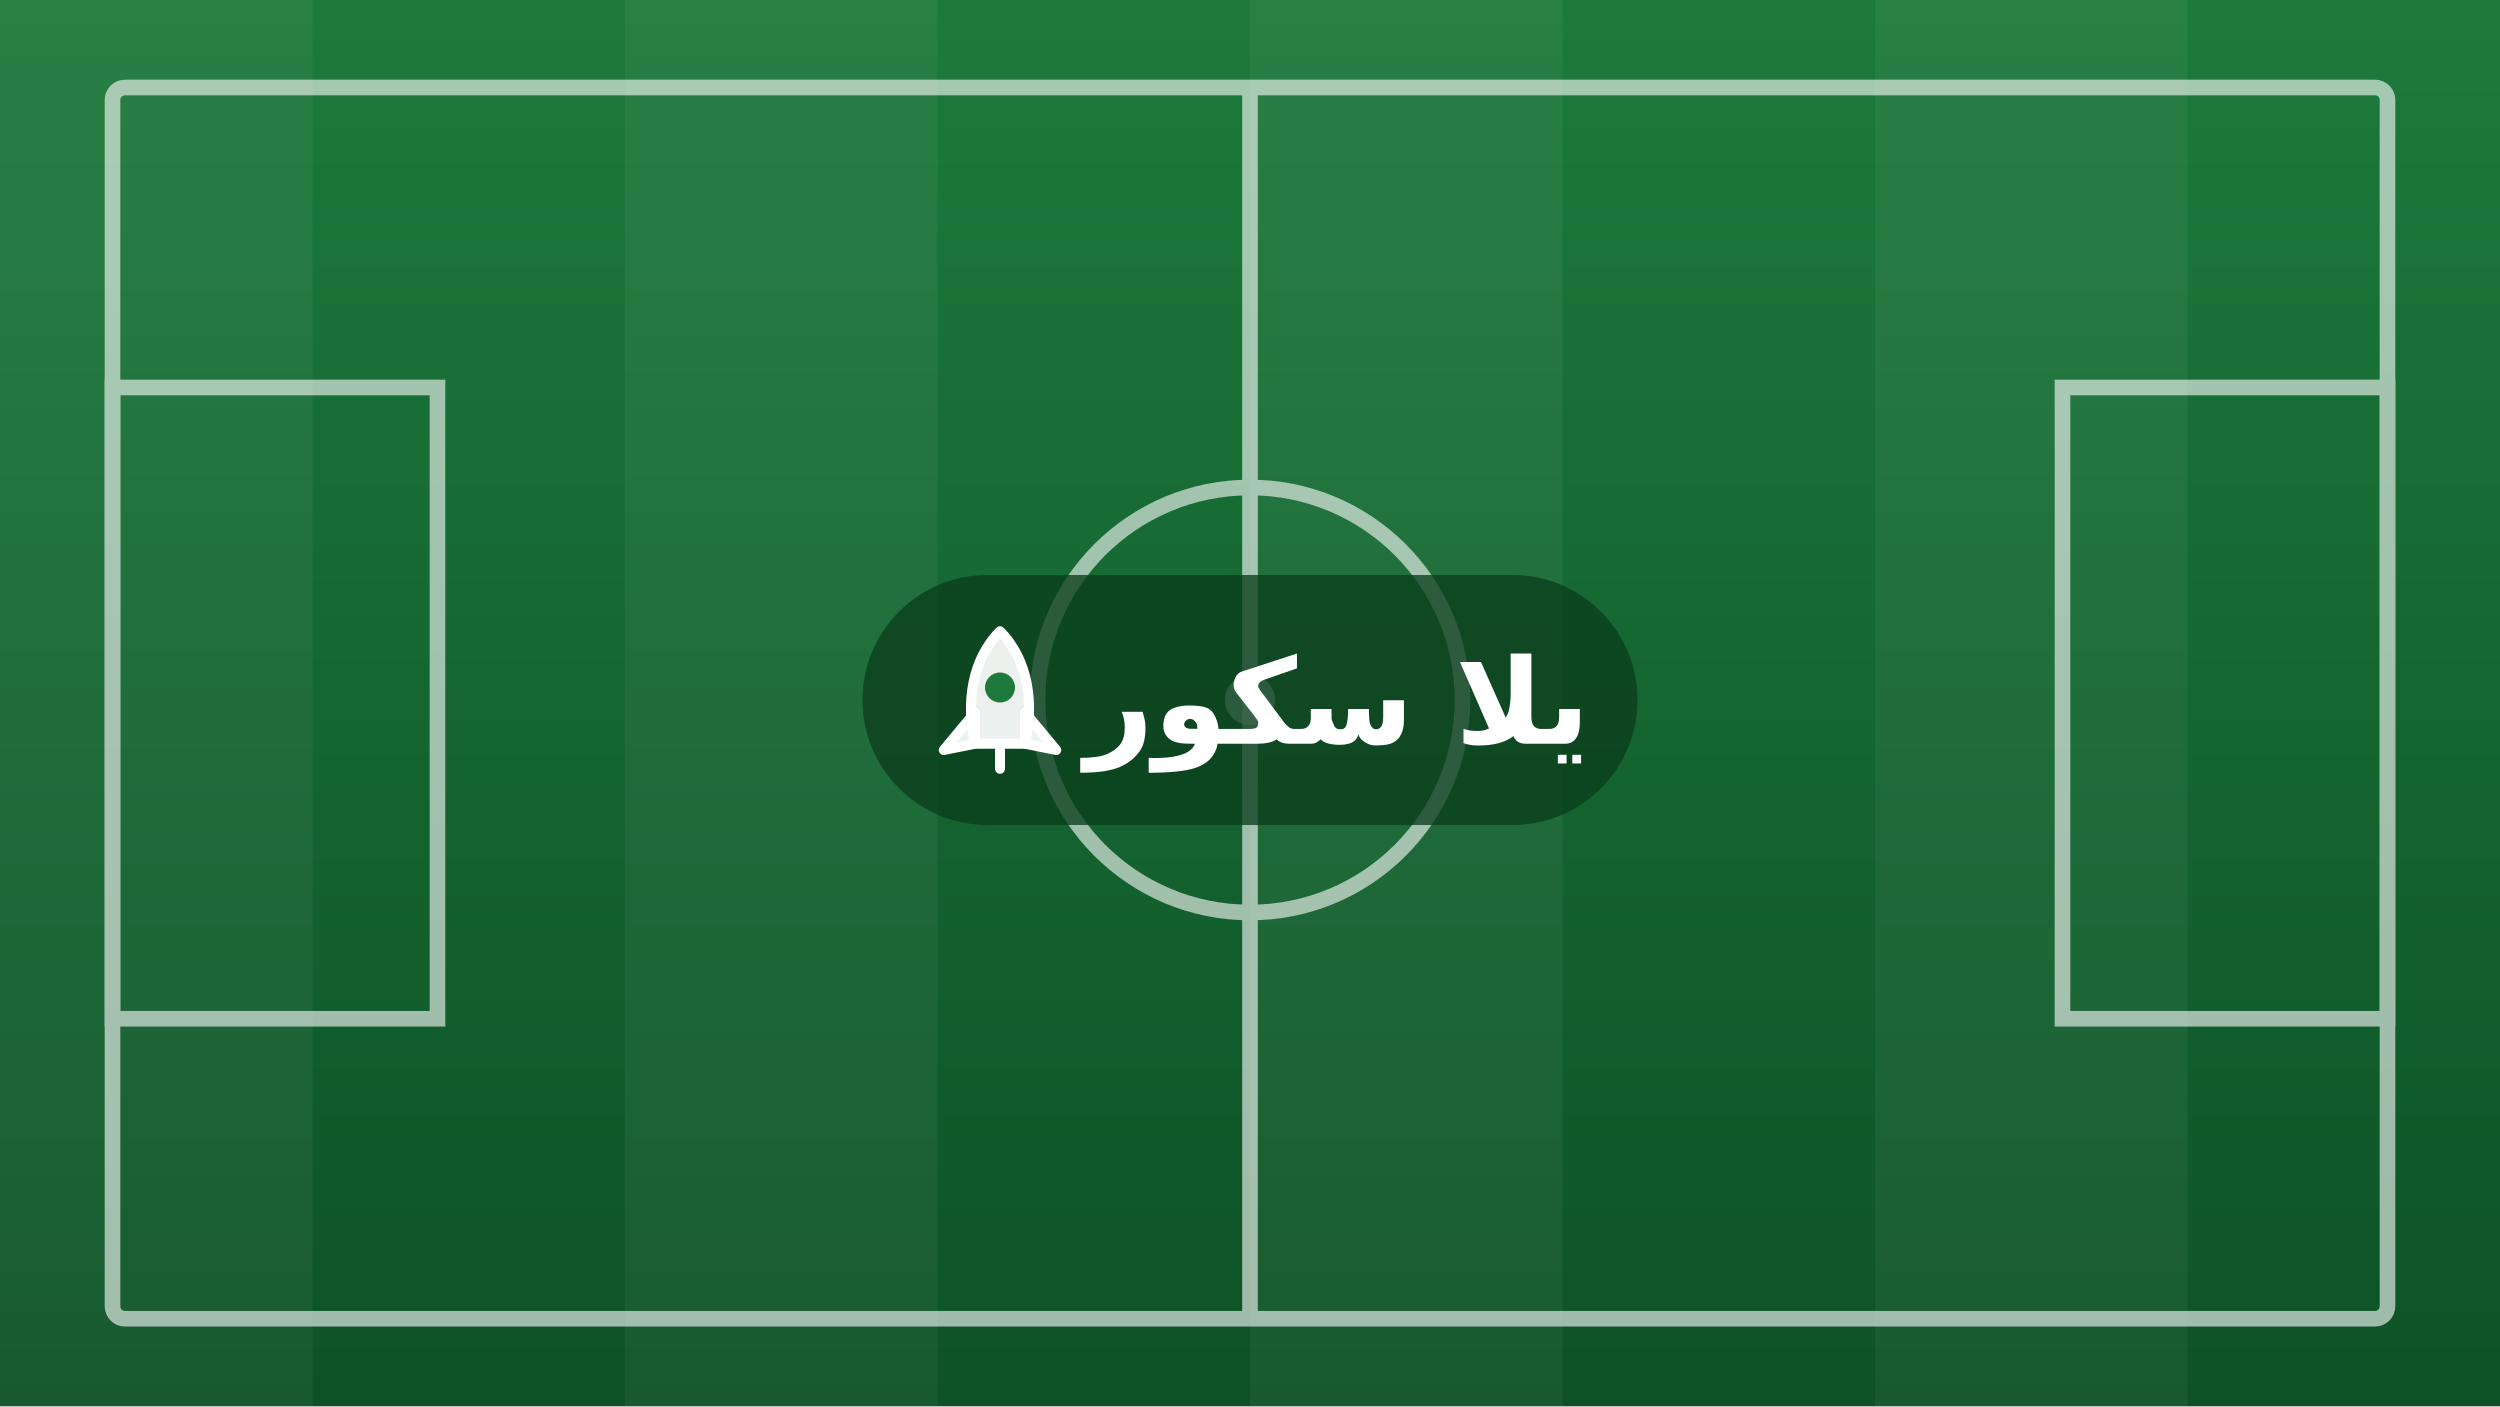
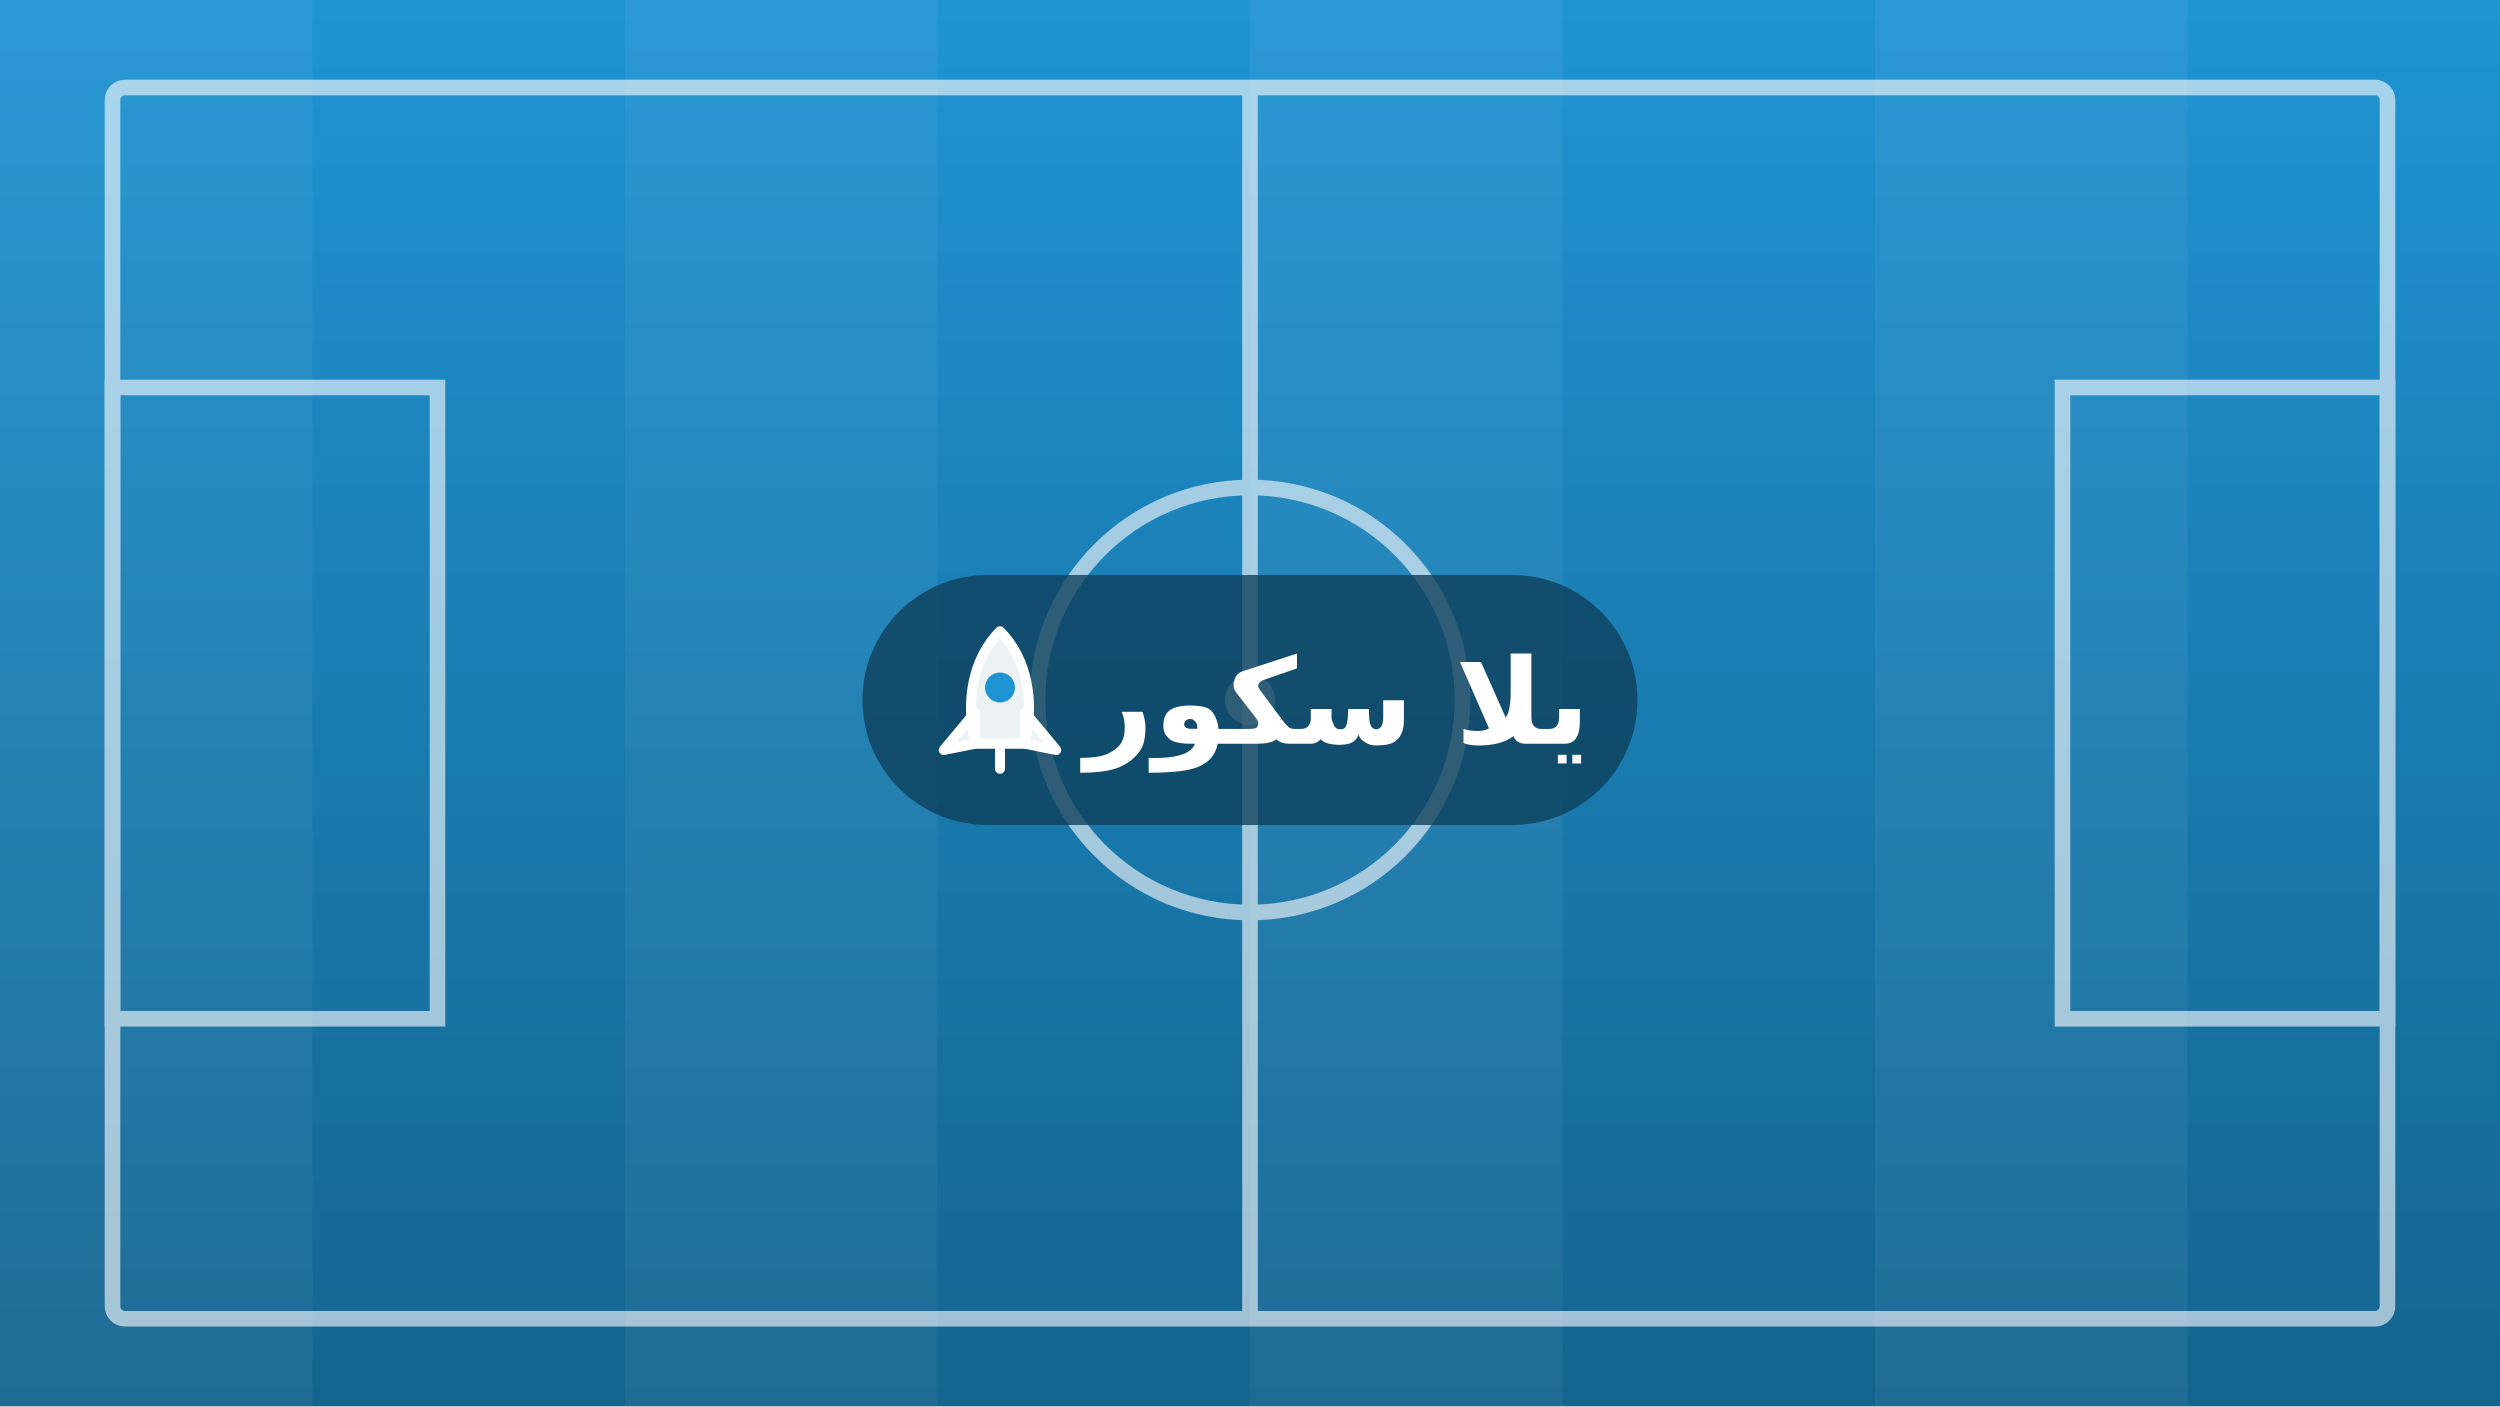
<svg xmlns="http://www.w3.org/2000/svg" viewBox="0 0 400 225">
  <defs>
    <linearGradient id="g" x1="0" y1="0" x2="0" y2="1">
-       <stop offset="0" stop-color="#1d7a3c" />
-       <stop offset="1" stop-color="#0d5226" />
+       <stop offset="0" stop-color="#1f94d3" />
+       <stop offset="1" stop-color="#14648f" />
    </linearGradient>
  </defs>
  <rect width="400" height="225" fill="url(#g)" />
  <g fill="#ffffff" opacity="0.05">
    <rect x="0" width="50" height="225" />
    <rect x="100" width="50" height="225" />
    <rect x="200" width="50" height="225" />
    <rect x="300" width="50" height="225" />
  </g>
  <g fill="none" stroke="#ffffff" stroke-width="2.5" opacity="0.6">
    <rect x="18" y="14" width="364" height="197" rx="2" />
    <line x1="200" y1="14" x2="200" y2="211" />
    <circle cx="200" cy="112" r="34" />
    <rect x="18" y="62" width="52" height="101" />
    <rect x="330" y="62" width="52" height="101" />
  </g>
  <circle cx="200" cy="112" r="4" fill="#ffffff" opacity="0.6" />
  <g transform="translate(200,112)">
-     <rect x="-62" y="-20" width="124" height="40" rx="20" fill="#0a3d1c" opacity="0.78" />
+     <rect x="-62" y="-20" width="124" height="40" rx="20" fill="#0d3e59" opacity="0.78" />
    <g transform="translate(-40,0)" stroke="#ffffff" stroke-width="1.6" fill="none" stroke-linejoin="round" stroke-linecap="round">
      <path d="M0,-11 C4.5,-6.5 5.5,0.5 4,7 L-4,7 C-5.5,0.5 -4.5,-6.5 0,-11 Z" fill="#ffffff" fill-opacity="0.92" />
-       <circle cx="0" cy="-2" r="2.4" fill="#1d7a3c" stroke="none" />
+       <circle cx="0" cy="-2" r="2.4" fill="#1f94d3" stroke="none" />
      <path d="M-4,2 L-9,8 L-4,7 Z" fill="#ffffff" fill-opacity="0.92" />
      <path d="M4,2 L9,8 L4,7 Z" fill="#ffffff" fill-opacity="0.92" />
      <line x1="0" y1="7" x2="0" y2="11" />
    </g>
    <text x="14" y="7" text-anchor="middle" direction="rtl" font-family="'Segoe UI',Tahoma,Arial,sans-serif" font-size="19" font-weight="700" fill="#ffffff">يلا سكور</text>
  </g>
</svg>
